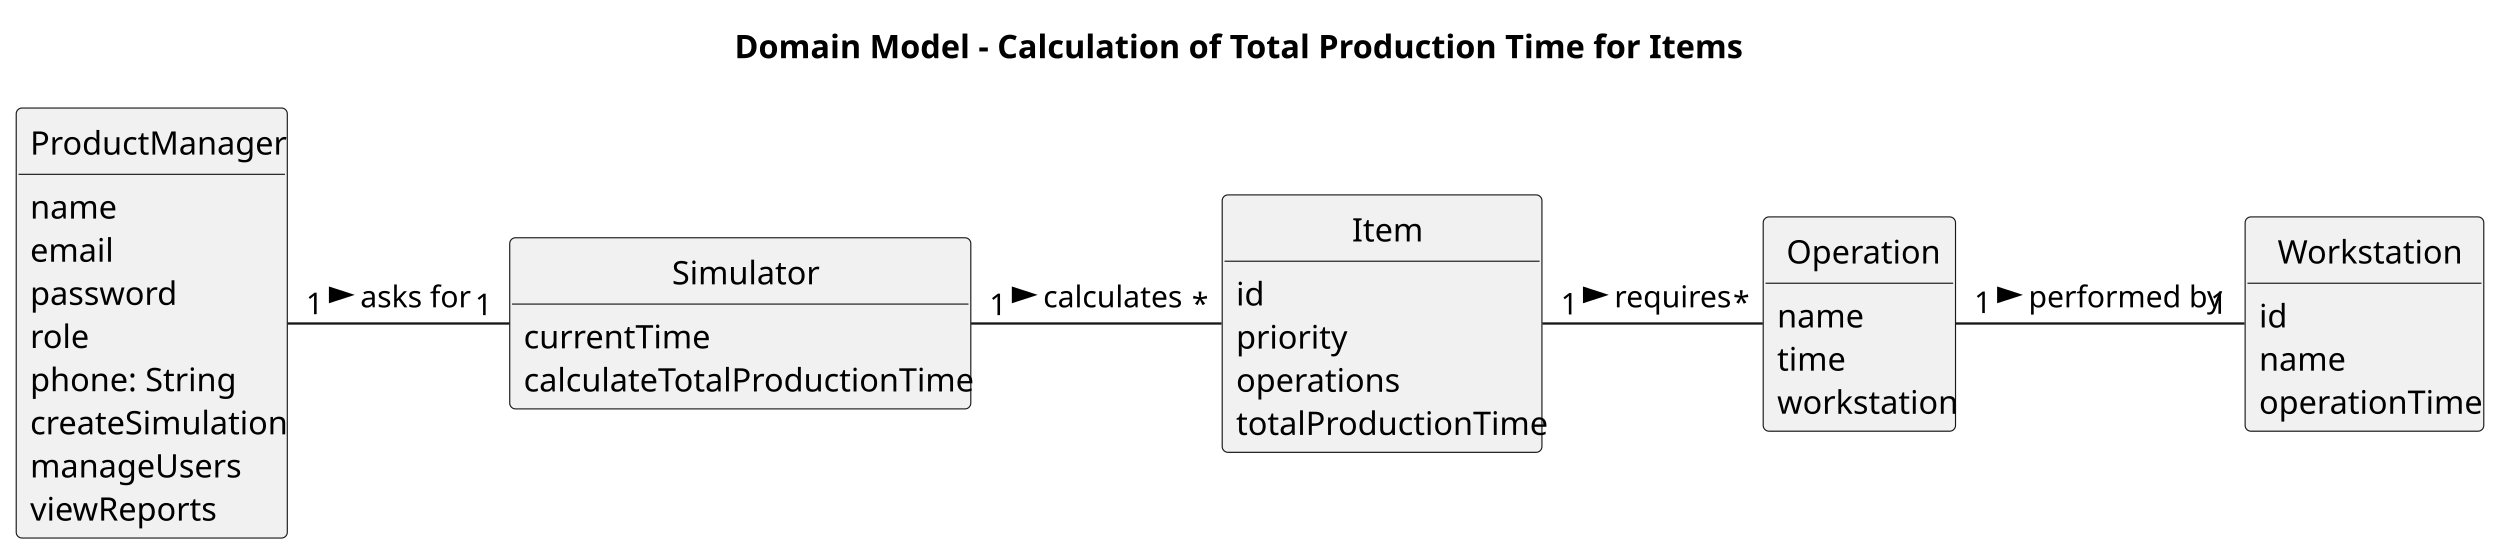
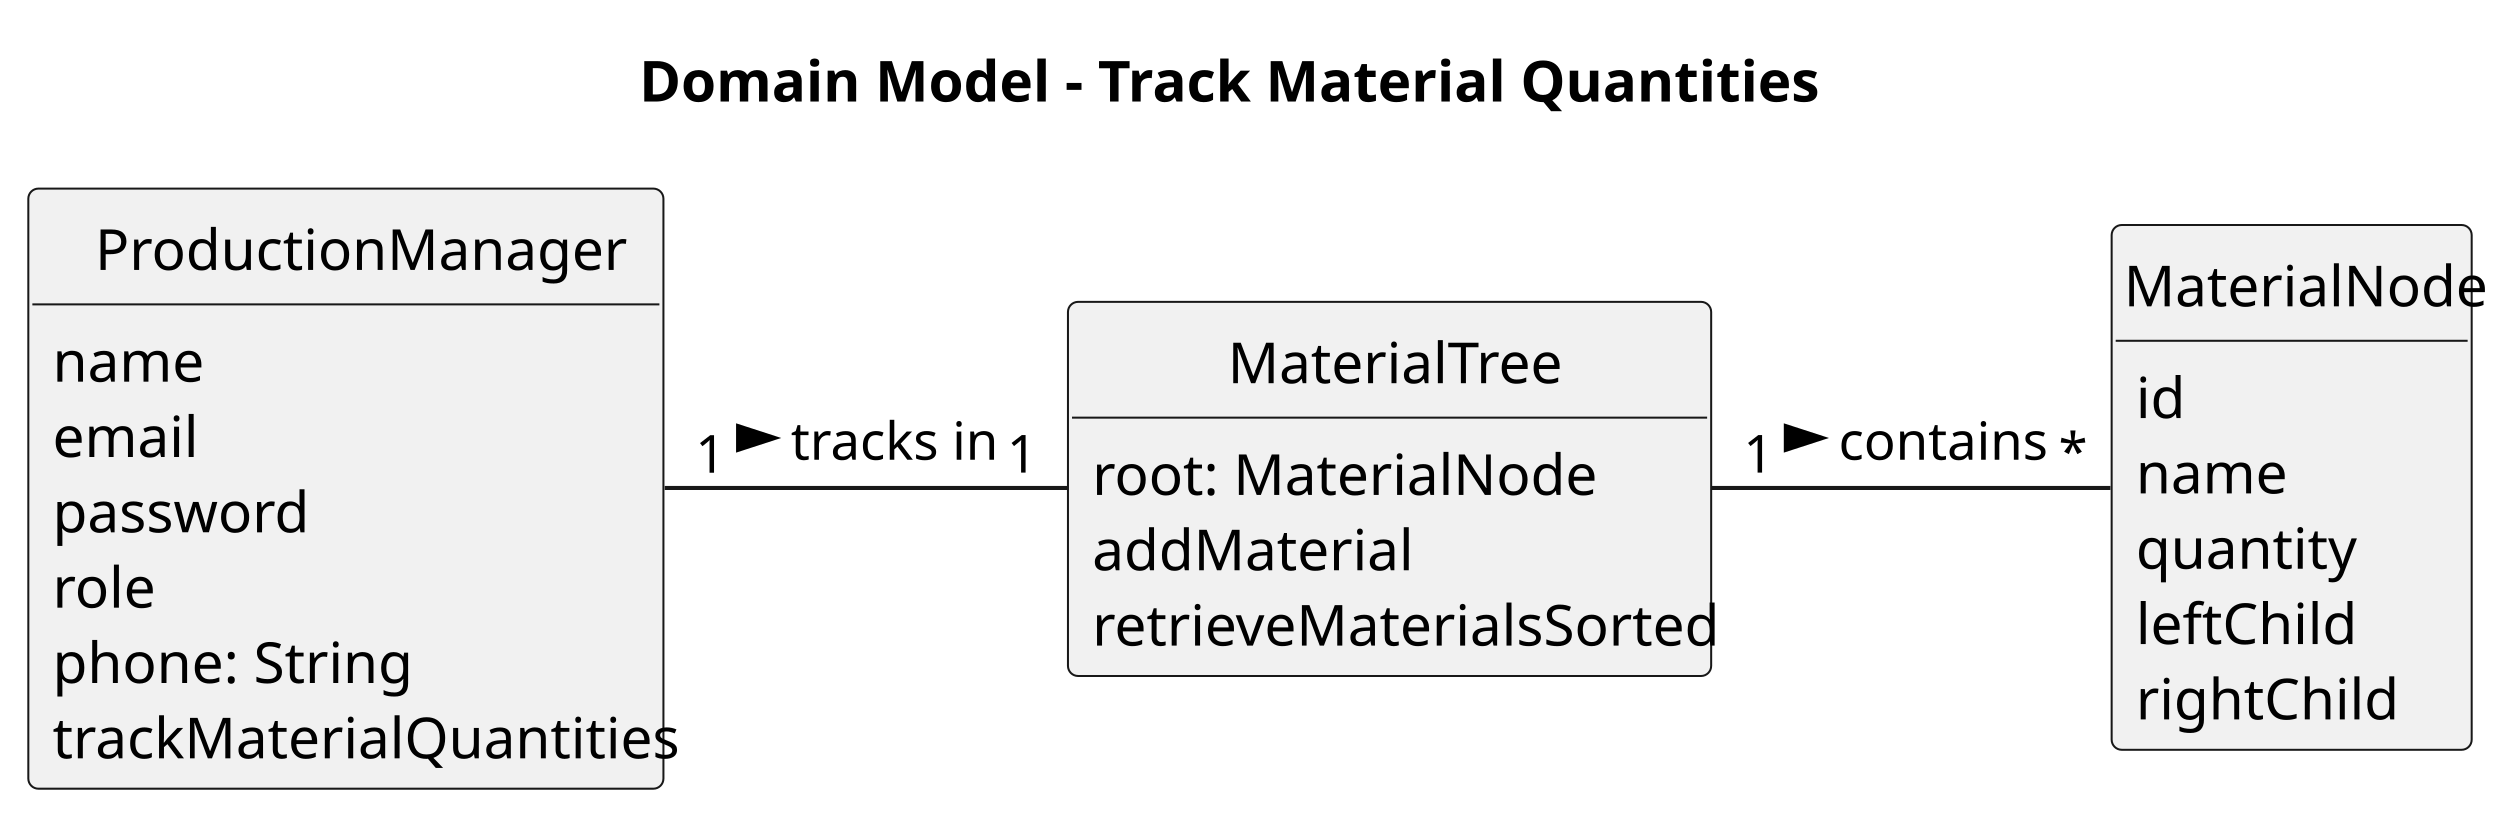
- <svg xmlns="http://www.w3.org/2000/svg" contentStyleType="text/css" height="239px" preserveAspectRatio="none" style="width:1079px;height:239px;background:#FFFFFF;" version="1.1" viewBox="0 0 1079 239" width="1079px" zoomAndPan="magnify">
+ <svg xmlns="http://www.w3.org/2000/svg" contentStyleType="text/css" height="201px" preserveAspectRatio="none" style="width:618px;height:201px;background:#FFFFFF;" version="1.1" viewBox="0 0 618 201" width="618px" zoomAndPan="magnify">
  <defs />
  <g>
-     <text fill="#000000" font-family="sans-serif" font-size="14" font-weight="bold" lengthAdjust="spacing" textLength="431" x="317" y="25.107">Domain Model - Calculation of Total Production Time for Items</text>
-     <g id="elem_ProductManager">
-       <rect codeLine="12" fill="#F1F1F1" height="185.59" id="ProductManager" rx="2.5" ry="2.5" style="stroke:#181818;stroke-width:0.5;" width="117" x="7" y="46.621" />
-       <text fill="#000000" font-family="sans-serif" font-size="14" lengthAdjust="spacing" textLength="105" x="13" y="66.728">ProductManager</text>
-       <line style="stroke:#181818;stroke-width:0.5;" x1="8" x2="123" y1="75.242" y2="75.242" />
+     <text fill="#000000" font-family="sans-serif" font-size="14" font-weight="bold" lengthAdjust="spacing" textLength="288" x="158" y="25.107">Domain Model - Track Material Quantities</text>
+     <g id="elem_ProductionManager">
+       <rect codeLine="11" fill="#F1F1F1" height="148.348" id="ProductionManager" rx="2.5" ry="2.5" style="stroke:#181818;stroke-width:0.5;" width="157" x="7" y="46.621" />
+       <text fill="#000000" font-family="sans-serif" font-size="14" lengthAdjust="spacing" textLength="124" x="23.5" y="66.728">ProductionManager</text>
+       <line style="stroke:#181818;stroke-width:0.5;" x1="8" x2="163" y1="75.242" y2="75.242" />
      <text fill="#000000" font-family="sans-serif" font-size="14" lengthAdjust="spacing" textLength="35" x="13" y="94.35">name</text>
      <text fill="#000000" font-family="sans-serif" font-size="14" lengthAdjust="spacing" textLength="33" x="13" y="112.971">email</text>
      <text fill="#000000" font-family="sans-serif" font-size="14" lengthAdjust="spacing" textLength="60" x="13" y="131.592">password</text>
      <text fill="#000000" font-family="sans-serif" font-size="14" lengthAdjust="spacing" textLength="24" x="13" y="150.213">role</text>
      <text fill="#000000" font-family="sans-serif" font-size="14" lengthAdjust="spacing" textLength="85" x="13" y="168.834">phone: String</text>
-       <text fill="#000000" font-family="sans-serif" font-size="14" lengthAdjust="spacing" textLength="105" x="13" y="187.455">createSimulation</text>
-       <text fill="#000000" font-family="sans-serif" font-size="14" lengthAdjust="spacing" textLength="87" x="13" y="206.076">manageUsers</text>
-       <text fill="#000000" font-family="sans-serif" font-size="14" lengthAdjust="spacing" textLength="77" x="13" y="224.697">viewReports</text>
+       <text fill="#000000" font-family="sans-serif" font-size="14" lengthAdjust="spacing" textLength="145" x="13" y="187.455">trackMaterialQuantities</text>
    </g>
-     <g id="elem_Simulator">
-       <rect codeLine="23" fill="#F1F1F1" height="73.863" id="Simulator" rx="2.5" ry="2.5" style="stroke:#181818;stroke-width:0.5;" width="199" x="220" y="102.621" />
-       <text fill="#000000" font-family="sans-serif" font-size="14" lengthAdjust="spacing" textLength="59" x="290" y="122.728">Simulator</text>
-       <line style="stroke:#181818;stroke-width:0.5;" x1="221" x2="418" y1="131.242" y2="131.242" />
-       <text fill="#000000" font-family="sans-serif" font-size="14" lengthAdjust="spacing" textLength="76" x="226" y="150.35">currentTime</text>
-       <text fill="#000000" font-family="sans-serif" font-size="14" lengthAdjust="spacing" textLength="187" x="226" y="168.971">calculateTotalProductionTime</text>
+     <g id="elem_MaterialTree">
+       <rect codeLine="20" fill="#F1F1F1" height="92.484" id="MaterialTree" rx="2.5" ry="2.5" style="stroke:#181818;stroke-width:0.5;" width="159" x="264" y="74.621" />
+       <text fill="#000000" font-family="sans-serif" font-size="14" lengthAdjust="spacing" textLength="80" x="303.5" y="94.728">MaterialTree</text>
+       <line style="stroke:#181818;stroke-width:0.5;" x1="265" x2="422" y1="103.242" y2="103.242" />
+       <text fill="#000000" font-family="sans-serif" font-size="14" lengthAdjust="spacing" textLength="116" x="270" y="122.35">root: MaterialNode</text>
+       <text fill="#000000" font-family="sans-serif" font-size="14" lengthAdjust="spacing" textLength="74" x="270" y="140.971">addMaterial</text>
+       <text fill="#000000" font-family="sans-serif" font-size="14" lengthAdjust="spacing" textLength="147" x="270" y="159.592">retrieveMaterialsSorted</text>
    </g>
-     <g id="elem_Item">
-       <rect codeLine="28" fill="#F1F1F1" height="111.106" id="Item" rx="2.5" ry="2.5" style="stroke:#181818;stroke-width:0.5;" width="138" x="527.5" y="84.121" />
-       <text fill="#000000" font-family="sans-serif" font-size="14" lengthAdjust="spacing" textLength="26" x="583.5" y="104.228">Item</text>
-       <line style="stroke:#181818;stroke-width:0.5;" x1="528.5" x2="664.5" y1="112.742" y2="112.742" />
-       <text fill="#000000" font-family="sans-serif" font-size="14" lengthAdjust="spacing" textLength="11" x="533.5" y="131.85">id</text>
-       <text fill="#000000" font-family="sans-serif" font-size="14" lengthAdjust="spacing" textLength="43" x="533.5" y="150.471">priority</text>
-       <text fill="#000000" font-family="sans-serif" font-size="14" lengthAdjust="spacing" textLength="67" x="533.5" y="169.092">operations</text>
-       <text fill="#000000" font-family="sans-serif" font-size="14" lengthAdjust="spacing" textLength="126" x="533.5" y="187.713">totalProductionTime</text>
+     <g id="elem_MaterialNode">
+       <rect codeLine="26" fill="#F1F1F1" height="129.727" id="MaterialNode" rx="2.5" ry="2.5" style="stroke:#181818;stroke-width:0.5;" width="89" x="522" y="55.621" />
+       <text fill="#000000" font-family="sans-serif" font-size="14" lengthAdjust="spacing" textLength="83" x="525" y="75.728">MaterialNode</text>
+       <line style="stroke:#181818;stroke-width:0.5;" x1="523" x2="610" y1="84.242" y2="84.242" />
+       <text fill="#000000" font-family="sans-serif" font-size="14" lengthAdjust="spacing" textLength="11" x="528" y="103.35">id</text>
+       <text fill="#000000" font-family="sans-serif" font-size="14" lengthAdjust="spacing" textLength="35" x="528" y="121.971">name</text>
+       <text fill="#000000" font-family="sans-serif" font-size="14" lengthAdjust="spacing" textLength="50" x="528" y="140.592">quantity</text>
+       <text fill="#000000" font-family="sans-serif" font-size="14" lengthAdjust="spacing" textLength="51" x="528" y="159.213">leftChild</text>
+       <text fill="#000000" font-family="sans-serif" font-size="14" lengthAdjust="spacing" textLength="60" x="528" y="177.834">rightChild</text>
    </g>
-     <g id="elem_Operation">
-       <rect codeLine="35" fill="#F1F1F1" height="92.484" id="Operation" rx="2.5" ry="2.5" style="stroke:#181818;stroke-width:0.5;" width="83" x="761" y="93.621" />
-       <text fill="#000000" font-family="sans-serif" font-size="14" lengthAdjust="spacing" textLength="63" x="771" y="113.728">Operation</text>
-       <line style="stroke:#181818;stroke-width:0.5;" x1="762" x2="843" y1="122.242" y2="122.242" />
-       <text fill="#000000" font-family="sans-serif" font-size="14" lengthAdjust="spacing" textLength="35" x="767" y="141.35">name</text>
-       <text fill="#000000" font-family="sans-serif" font-size="14" lengthAdjust="spacing" textLength="26" x="767" y="159.971">time</text>
-       <text fill="#000000" font-family="sans-serif" font-size="14" lengthAdjust="spacing" textLength="71" x="767" y="178.592">workstation</text>
+     <g id="link_ProductionManager_MaterialTree">
+       <path codeLine="34" d="M164.31,120.621 C195.87,120.621 232.19,120.621 263.84,120.621 " fill="none" id="ProductionManager-MaterialTree" style="stroke:#181818;stroke-width:1.0;" />
+       <polygon fill="#000000" points="191.5,108.267,182.455,105.328,182.455,111.206,191.5,108.267" style="stroke:#000000;stroke-width:1.0;" />
+       <text fill="#000000" font-family="sans-serif" font-size="13" lengthAdjust="spacing" textLength="50" x="195.5" y="113.649">tracks in</text>
+       <text fill="#000000" font-family="sans-serif" font-size="13" lengthAdjust="spacing" textLength="7" x="171.898" y="116.863">1</text>
+       <text fill="#000000" font-family="sans-serif" font-size="13" lengthAdjust="spacing" textLength="7" x="248.914" y="116.83">1</text>
    </g>
-     <g id="elem_Workstation">
-       <rect codeLine="41" fill="#F1F1F1" height="92.484" id="Workstation" rx="2.5" ry="2.5" style="stroke:#181818;stroke-width:0.5;" width="103" x="969" y="93.621" />
-       <text fill="#000000" font-family="sans-serif" font-size="14" lengthAdjust="spacing" textLength="75" x="983" y="113.728">Workstation</text>
-       <line style="stroke:#181818;stroke-width:0.5;" x1="970" x2="1071" y1="122.242" y2="122.242" />
-       <text fill="#000000" font-family="sans-serif" font-size="14" lengthAdjust="spacing" textLength="11" x="975" y="141.35">id</text>
-       <text fill="#000000" font-family="sans-serif" font-size="14" lengthAdjust="spacing" textLength="35" x="975" y="159.971">name</text>
-       <text fill="#000000" font-family="sans-serif" font-size="14" lengthAdjust="spacing" textLength="91" x="975" y="178.592">operationTime</text>
-     </g>
-     <g id="link_ProductManager_Simulator">
-       <path codeLine="47" d="M124.09,139.621 C152.51,139.621 187.45,139.621 219.89,139.621 " fill="none" id="ProductManager-Simulator" style="stroke:#181818;stroke-width:1.0;" />
-       <polygon fill="#000000" points="151.5,127.267,142.455,124.328,142.455,130.206,151.5,127.267" style="stroke:#000000;stroke-width:1.0;" />
-       <text fill="#000000" font-family="sans-serif" font-size="13" lengthAdjust="spacing" textLength="46" x="155.5" y="132.649">asks for</text>
-       <text fill="#000000" font-family="sans-serif" font-size="13" lengthAdjust="spacing" textLength="7" x="132.045" y="135.605">1</text>
-       <text fill="#000000" font-family="sans-serif" font-size="13" lengthAdjust="spacing" textLength="7" x="204.996" y="136.015">1</text>
-     </g>
-     <g id="link_Simulator_Item">
-       <path codeLine="48" d="M419.11,139.621 C454.94,139.621 494.55,139.621 527.23,139.621 " fill="none" id="Simulator-Item" style="stroke:#181818;stroke-width:1.0;" />
-       <polygon fill="#000000" points="446.25,127.267,437.205,124.328,437.205,130.206,446.25,127.267" style="stroke:#000000;stroke-width:1.0;" />
-       <text fill="#000000" font-family="sans-serif" font-size="13" lengthAdjust="spacing" textLength="59" x="450.25" y="132.649">calculates</text>
-       <text fill="#000000" font-family="sans-serif" font-size="13" lengthAdjust="spacing" textLength="7" x="427.004" y="136.015">1</text>
-       <text fill="#000000" font-family="sans-serif" font-size="13" lengthAdjust="spacing" textLength="5" x="514.38" y="135.73">*</text>
-     </g>
-     <g id="link_Item_Operation">
-       <path codeLine="49" d="M665.67,139.621 C697.23,139.621 733.55,139.621 760.84,139.621 " fill="none" id="Item-Operation" style="stroke:#181818;stroke-width:1.0;" />
-       <polygon fill="#000000" points="692.75,127.267,683.705,124.328,683.705,130.206,692.75,127.267" style="stroke:#000000;stroke-width:1.0;" />
-       <text fill="#000000" font-family="sans-serif" font-size="13" lengthAdjust="spacing" textLength="46" x="696.75" y="132.649">requires</text>
-       <text fill="#000000" font-family="sans-serif" font-size="13" lengthAdjust="spacing" textLength="7" x="673.618" y="135.73">1</text>
-       <text fill="#000000" font-family="sans-serif" font-size="13" lengthAdjust="spacing" textLength="5" x="747.974" y="135.118">*</text>
-     </g>
-     <g id="link_Operation_Workstation">
-       <path codeLine="50" d="M844.02,139.621 C879.47,139.621 930.63,139.621 968.75,139.621 " fill="none" id="Operation-Workstation" style="stroke:#181818;stroke-width:1.0;" />
-       <polygon fill="#000000" points="871.5,127.267,862.455,124.328,862.455,130.206,871.5,127.267" style="stroke:#000000;stroke-width:1.0;" />
-       <text fill="#000000" font-family="sans-serif" font-size="13" lengthAdjust="spacing" textLength="75" x="875.5" y="132.649">performed by</text>
-       <text fill="#000000" font-family="sans-serif" font-size="13" lengthAdjust="spacing" textLength="7" x="852.039" y="135.118">1</text>
-       <text fill="#000000" font-family="sans-serif" font-size="13" lengthAdjust="spacing" textLength="7" x="953.981" y="135.44">1</text>
+     <g id="link_MaterialTree_MaterialNode">
+       <path codeLine="35" d="M423.06,120.621 C456.21,120.621 493.47,120.621 521.71,120.621 " fill="none" id="MaterialTree-MaterialNode" style="stroke:#181818;stroke-width:1.0;" />
+       <polygon fill="#000000" points="450.5,108.267,441.455,105.328,441.455,111.206,450.5,108.267" style="stroke:#000000;stroke-width:1.0;" />
+       <text fill="#000000" font-family="sans-serif" font-size="13" lengthAdjust="spacing" textLength="49" x="454.5" y="113.649">contains</text>
+       <text fill="#000000" font-family="sans-serif" font-size="13" lengthAdjust="spacing" textLength="7" x="430.977" y="116.83">1</text>
+       <text fill="#000000" font-family="sans-serif" font-size="13" lengthAdjust="spacing" textLength="5" x="508.878" y="116.288">*</text>
    </g>
  </g>
</svg>
